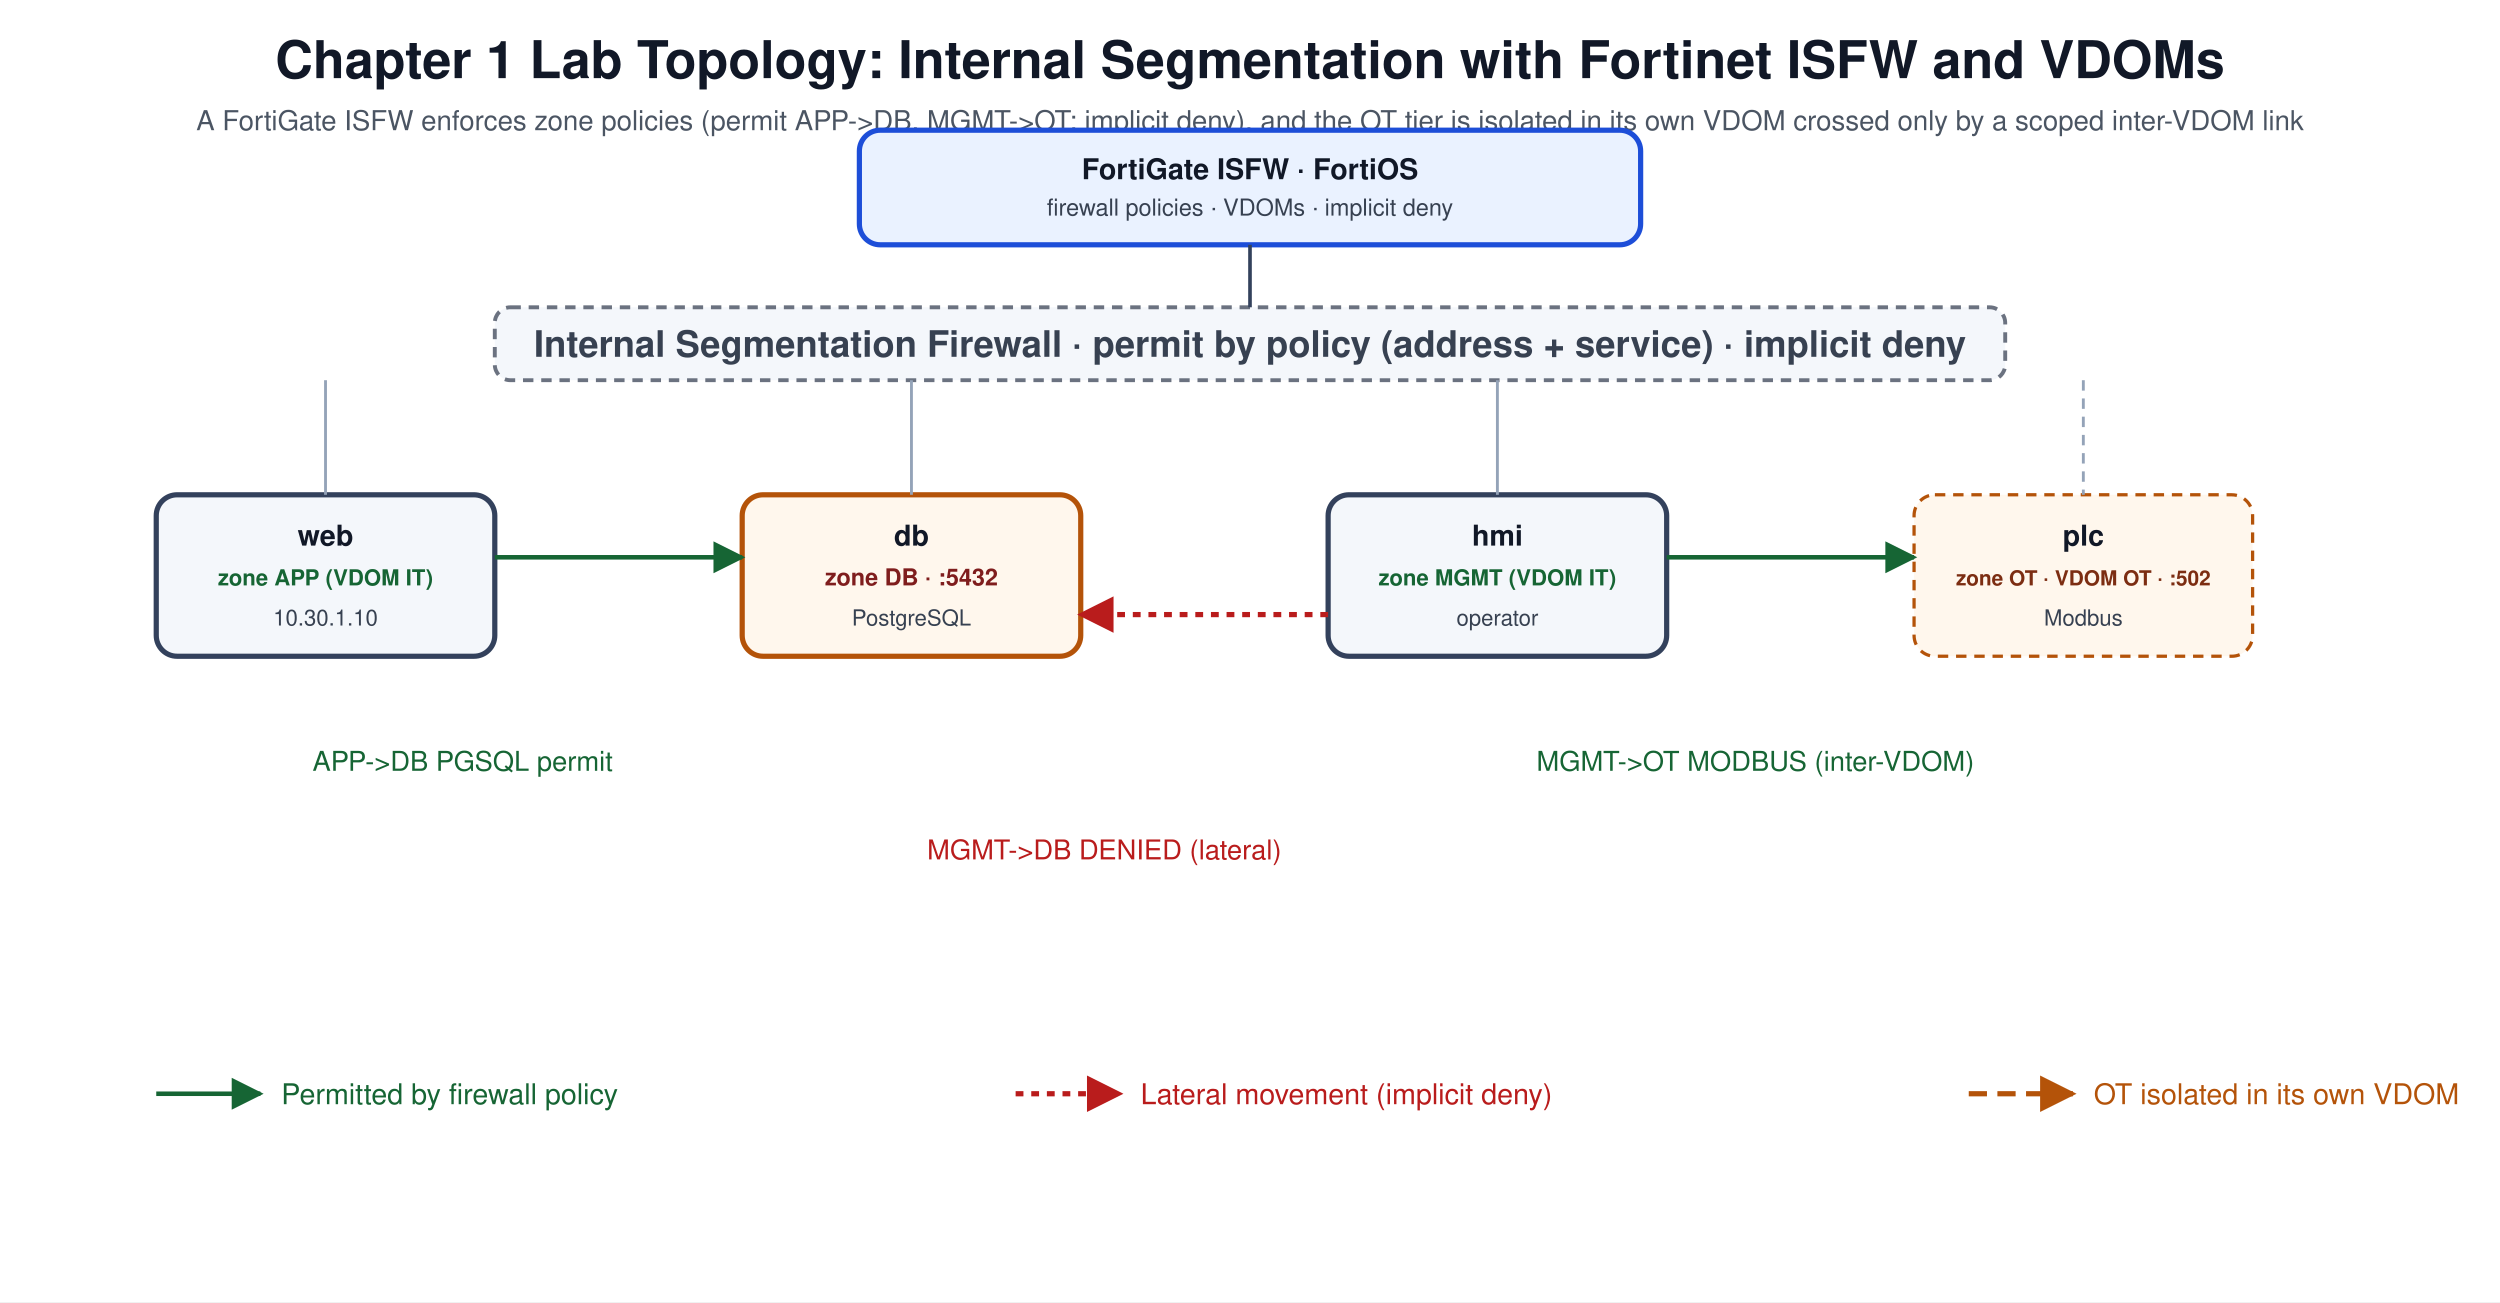
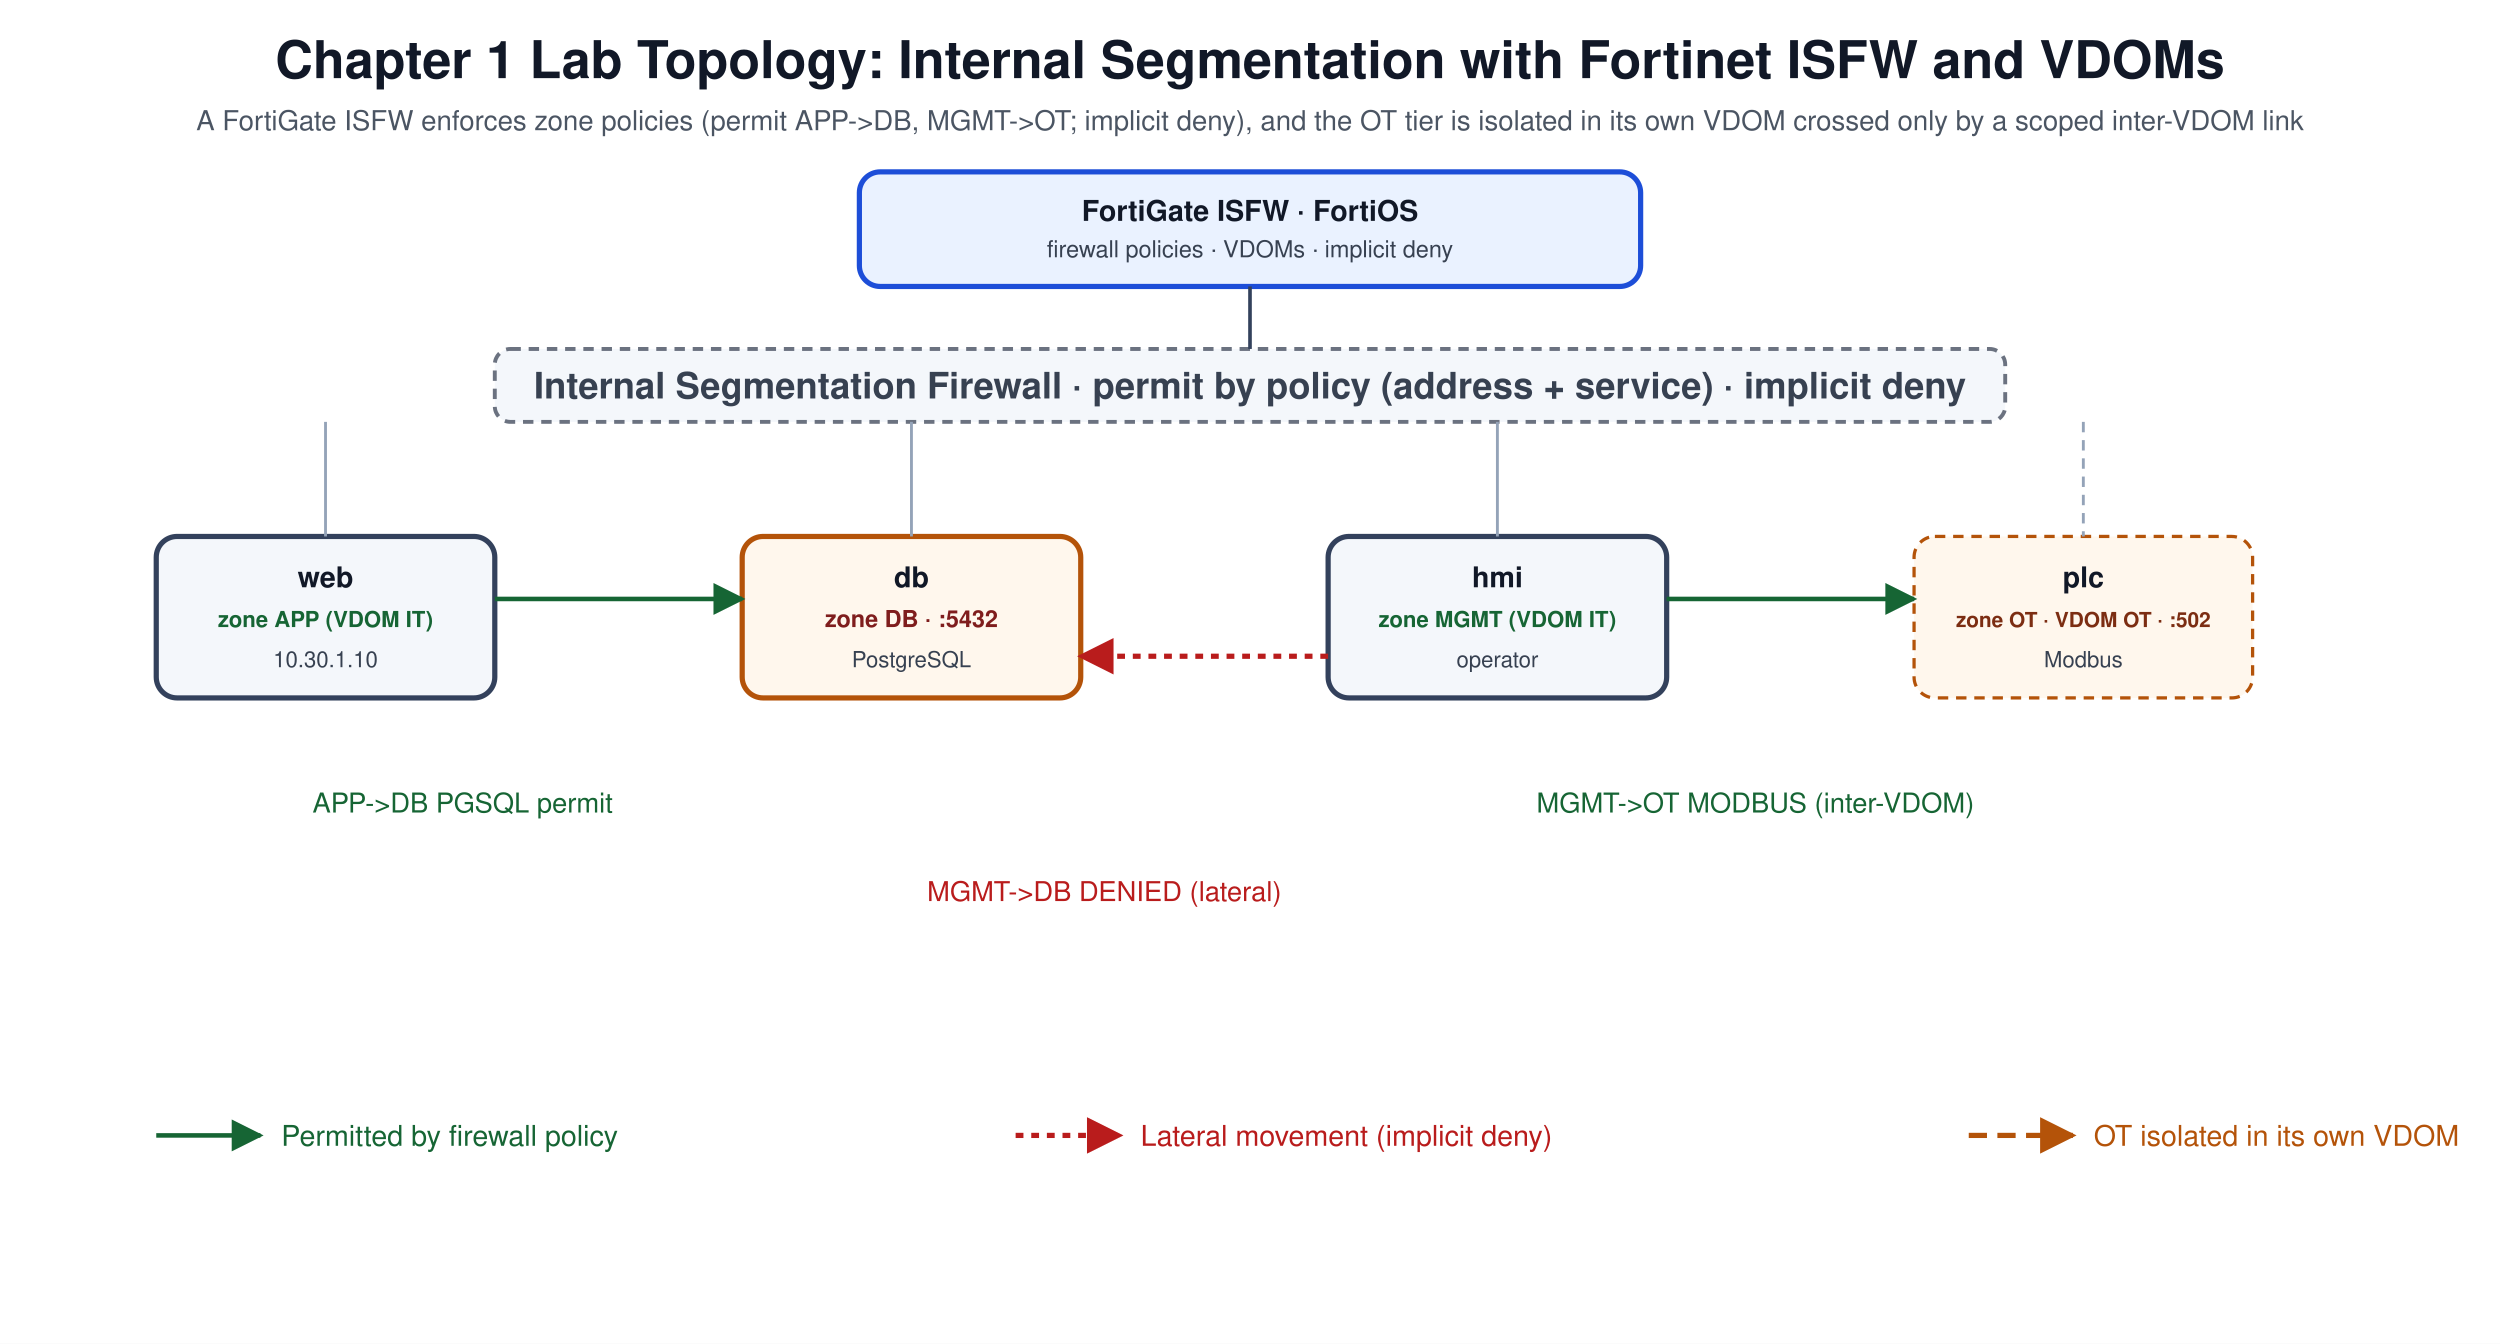
- <svg xmlns="http://www.w3.org/2000/svg" viewBox="0 0 960 500" font-family="Helvetica, Arial, sans-serif">
+ <svg xmlns="http://www.w3.org/2000/svg" viewBox="0 0 960 516" font-family="Helvetica, Arial, sans-serif">
  <defs>
    <marker id="arrow-alt" viewBox="0 0 10 10" refX="9" refY="5" markerWidth="7" markerHeight="7" orient="auto-start-reverse">
      <path d="M0,0 L10,5 L0,10 z" fill="#166534" />
    </marker>
    <marker id="arrow-data" viewBox="0 0 10 10" refX="9" refY="5" markerWidth="7" markerHeight="7" orient="auto-start-reverse">
      <path d="M0,0 L10,5 L0,10 z" fill="#b45309" />
    </marker>
    <marker id="arrow-warn" viewBox="0 0 10 10" refX="9" refY="5" markerWidth="7" markerHeight="7" orient="auto-start-reverse">
      <path d="M0,0 L10,5 L0,10 z" fill="#b91c1c" />
    </marker>
  </defs>
-   <rect x="0" y="0" width="960" height="500" fill="#ffffff" />
+   <rect x="0" y="0" width="960" height="516" fill="#ffffff" />
  <text x="480.0" y="30" text-anchor="middle" font-size="20" font-weight="700" fill="#111827">Chapter 1 Lab Topology: Internal Segmentation with Fortinet ISFW and VDOMs</text>
  <text x="480.0" y="50" text-anchor="middle" font-size="10.6" fill="#4b5563">A FortiGate ISFW enforces zone policies (permit APP-&gt;DB, MGMT-&gt;OT; implicit deny), and the OT tier is isolated in its own VDOM crossed only by a scoped inter-VDOM link</text>
-   <rect x="330" y="50" width="300" height="44" rx="8" fill="#eaf2ff" stroke="#1d4ed8" stroke-width="2" />
-   <text x="480.0" y="68.8" text-anchor="middle" font-size="11" font-weight="700" fill="#111827">FortiGate ISFW  ·  FortiOS</text>
-   <text x="480.0" y="82.8" text-anchor="middle" font-size="9" font-weight="400" fill="#374151">firewall policies · VDOMs · implicit deny</text>
-   <rect x="190" y="118" width="580" height="28" rx="6" fill="#f4f7fb" stroke="#6b7280" stroke-width="1.5" stroke-dasharray="4 3" />
-   <text x="480.0" y="137.0" text-anchor="middle" font-size="14" font-weight="600" fill="#374151">Internal Segmentation Firewall  ·  permit by policy (address + service)  ·  implicit deny</text>
-   <line x1="480" y1="94" x2="480" y2="118" stroke="#33415c" stroke-width="1.4" />
-   <rect x="60" y="190" width="130" height="62" rx="8" fill="#f4f7fb" stroke="#33415c" stroke-width="2" />
-   <text x="125.0" y="209.5" text-anchor="middle" font-size="11" font-weight="700" fill="#111827">web</text>
-   <text x="125.0" y="224.8" text-anchor="middle" font-size="8.5" font-weight="700" fill="#166534">zone APP (VDOM IT)</text>
-   <text x="125.0" y="240.2" text-anchor="middle" font-size="8.5" font-weight="400" fill="#374151">10.30.1.10</text>
-   <rect x="285" y="190" width="130" height="62" rx="8" fill="#fff7ed" stroke="#b45309" stroke-width="2" />
-   <text x="350.0" y="209.5" text-anchor="middle" font-size="11" font-weight="700" fill="#111827">db</text>
-   <text x="350.0" y="224.8" text-anchor="middle" font-size="9" font-weight="700" fill="#7f1d1d">zone DB · :5432</text>
-   <text x="350.0" y="240.2" text-anchor="middle" font-size="8.5" font-weight="400" fill="#374151">PostgreSQL</text>
-   <rect x="510" y="190" width="130" height="62" rx="8" fill="#f4f7fb" stroke="#33415c" stroke-width="2" />
-   <text x="575.0" y="209.5" text-anchor="middle" font-size="11" font-weight="700" fill="#111827">hmi</text>
-   <text x="575.0" y="224.8" text-anchor="middle" font-size="8.5" font-weight="700" fill="#166534">zone MGMT (VDOM IT)</text>
-   <text x="575.0" y="240.2" text-anchor="middle" font-size="8.5" font-weight="400" fill="#374151">operator</text>
-   <rect x="735" y="190" width="130" height="62" rx="8" fill="#fff7ed" stroke="#b45309" stroke-width="1.25" stroke-dasharray="4 3" />
-   <text x="800.0" y="209.5" text-anchor="middle" font-size="11" font-weight="700" fill="#111827">plc</text>
-   <text x="800.0" y="224.8" text-anchor="middle" font-size="8" font-weight="700" fill="#7c2d12">zone OT · VDOM OT · :502</text>
-   <text x="800.0" y="240.2" text-anchor="middle" font-size="8.5" font-weight="400" fill="#374151">Modbus</text>
-   <line x1="125" y1="146" x2="125" y2="190" stroke="#94a3b8" stroke-width="1.1" />
-   <line x1="350" y1="146" x2="350" y2="190" stroke="#94a3b8" stroke-width="1.1" />
-   <line x1="575" y1="146" x2="575" y2="190" stroke="#94a3b8" stroke-width="1.1" />
-   <line x1="800" y1="146" x2="800" y2="190" stroke="#94a3b8" stroke-width="1.1" stroke-dasharray="4 3" />
-   <line x1="190" y1="214" x2="285" y2="214" stroke="#166534" stroke-width="1.75" marker-end="url(#arrow-alt)" />
-   <text x="120" y="296" font-size="10.5" fill="#166534">APP-&gt;DB PGSQL permit</text>
-   <line x1="510" y1="236" x2="415" y2="236" stroke="#b91c1c" stroke-width="2" stroke-dasharray="3 3" marker-end="url(#arrow-warn)" />
-   <text x="356" y="330" font-size="10.5" fill="#b91c1c">MGMT-&gt;DB DENIED (lateral)</text>
-   <line x1="640" y1="214" x2="735" y2="214" stroke="#166534" stroke-width="1.75" marker-end="url(#arrow-alt)" />
-   <text x="590" y="296" font-size="10.5" fill="#166534">MGMT-&gt;OT MODBUS (inter-VDOM)</text>
-   <line x1="60" y1="420" x2="100" y2="420" stroke="#166534" stroke-width="1.75" marker-end="url(#arrow-alt)" />
-   <text x="108" y="424" font-size="11" fill="#166534">Permitted by firewall policy</text>
-   <line x1="390" y1="420" x2="430" y2="420" stroke="#b91c1c" stroke-width="2" stroke-dasharray="3 3" marker-end="url(#arrow-warn)" />
-   <text x="438" y="424" font-size="11" fill="#b91c1c">Lateral movement (implicit deny)</text>
-   <line x1="756" y1="420" x2="796" y2="420" stroke="#b45309" stroke-width="2" stroke-dasharray="7 4" marker-end="url(#arrow-data)" />
-   <text x="804" y="424" font-size="11" fill="#b45309">OT isolated in its own VDOM</text>
+   <g transform="translate(0,16)">
+     <rect x="330" y="50" width="300" height="44" rx="8" fill="#eaf2ff" stroke="#1d4ed8" stroke-width="2" />
+     <text x="480.0" y="68.8" text-anchor="middle" font-size="11" font-weight="700" fill="#111827">FortiGate ISFW  ·  FortiOS</text>
+     <text x="480.0" y="82.8" text-anchor="middle" font-size="9" font-weight="400" fill="#374151">firewall policies · VDOMs · implicit deny</text>
+     <rect x="190" y="118" width="580" height="28" rx="6" fill="#f4f7fb" stroke="#6b7280" stroke-width="1.5" stroke-dasharray="4 3" />
+     <text x="480.0" y="137.0" text-anchor="middle" font-size="14" font-weight="600" fill="#374151">Internal Segmentation Firewall  ·  permit by policy (address + service)  ·  implicit deny</text>
+     <line x1="480" y1="94" x2="480" y2="118" stroke="#33415c" stroke-width="1.4" />
+     <rect x="60" y="190" width="130" height="62" rx="8" fill="#f4f7fb" stroke="#33415c" stroke-width="2" />
+     <text x="125.0" y="209.5" text-anchor="middle" font-size="11" font-weight="700" fill="#111827">web</text>
+     <text x="125.0" y="224.8" text-anchor="middle" font-size="8.5" font-weight="700" fill="#166534">zone APP (VDOM IT)</text>
+     <text x="125.0" y="240.2" text-anchor="middle" font-size="8.5" font-weight="400" fill="#374151">10.30.1.10</text>
+     <rect x="285" y="190" width="130" height="62" rx="8" fill="#fff7ed" stroke="#b45309" stroke-width="2" />
+     <text x="350.0" y="209.5" text-anchor="middle" font-size="11" font-weight="700" fill="#111827">db</text>
+     <text x="350.0" y="224.8" text-anchor="middle" font-size="9" font-weight="700" fill="#7f1d1d">zone DB · :5432</text>
+     <text x="350.0" y="240.2" text-anchor="middle" font-size="8.5" font-weight="400" fill="#374151">PostgreSQL</text>
+     <rect x="510" y="190" width="130" height="62" rx="8" fill="#f4f7fb" stroke="#33415c" stroke-width="2" />
+     <text x="575.0" y="209.5" text-anchor="middle" font-size="11" font-weight="700" fill="#111827">hmi</text>
+     <text x="575.0" y="224.8" text-anchor="middle" font-size="8.5" font-weight="700" fill="#166534">zone MGMT (VDOM IT)</text>
+     <text x="575.0" y="240.2" text-anchor="middle" font-size="8.5" font-weight="400" fill="#374151">operator</text>
+     <rect x="735" y="190" width="130" height="62" rx="8" fill="#fff7ed" stroke="#b45309" stroke-width="1.25" stroke-dasharray="4 3" />
+     <text x="800.0" y="209.5" text-anchor="middle" font-size="11" font-weight="700" fill="#111827">plc</text>
+     <text x="800.0" y="224.8" text-anchor="middle" font-size="8" font-weight="700" fill="#7c2d12">zone OT · VDOM OT · :502</text>
+     <text x="800.0" y="240.2" text-anchor="middle" font-size="8.5" font-weight="400" fill="#374151">Modbus</text>
+     <line x1="125" y1="146" x2="125" y2="190" stroke="#94a3b8" stroke-width="1.1" />
+     <line x1="350" y1="146" x2="350" y2="190" stroke="#94a3b8" stroke-width="1.1" />
+     <line x1="575" y1="146" x2="575" y2="190" stroke="#94a3b8" stroke-width="1.1" />
+     <line x1="800" y1="146" x2="800" y2="190" stroke="#94a3b8" stroke-width="1.1" stroke-dasharray="4 3" />
+     <line x1="190" y1="214" x2="285" y2="214" stroke="#166534" stroke-width="1.75" marker-end="url(#arrow-alt)" />
+     <text x="120" y="296" font-size="10.5" fill="#166534">APP-&gt;DB PGSQL permit</text>
+     <line x1="510" y1="236" x2="415" y2="236" stroke="#b91c1c" stroke-width="2" stroke-dasharray="3 3" marker-end="url(#arrow-warn)" />
+     <text x="356" y="330" font-size="10.5" fill="#b91c1c">MGMT-&gt;DB DENIED (lateral)</text>
+     <line x1="640" y1="214" x2="735" y2="214" stroke="#166534" stroke-width="1.75" marker-end="url(#arrow-alt)" />
+     <text x="590" y="296" font-size="10.5" fill="#166534">MGMT-&gt;OT MODBUS (inter-VDOM)</text>
+     <line x1="60" y1="420" x2="100" y2="420" stroke="#166534" stroke-width="1.75" marker-end="url(#arrow-alt)" />
+     <text x="108" y="424" font-size="11" fill="#166534">Permitted by firewall policy</text>
+     <line x1="390" y1="420" x2="430" y2="420" stroke="#b91c1c" stroke-width="2" stroke-dasharray="3 3" marker-end="url(#arrow-warn)" />
+     <text x="438" y="424" font-size="11" fill="#b91c1c">Lateral movement (implicit deny)</text>
+     <line x1="756" y1="420" x2="796" y2="420" stroke="#b45309" stroke-width="2" stroke-dasharray="7 4" marker-end="url(#arrow-data)" />
+     <text x="804" y="424" font-size="11" fill="#b45309">OT isolated in its own VDOM</text>
+   </g>
</svg>
